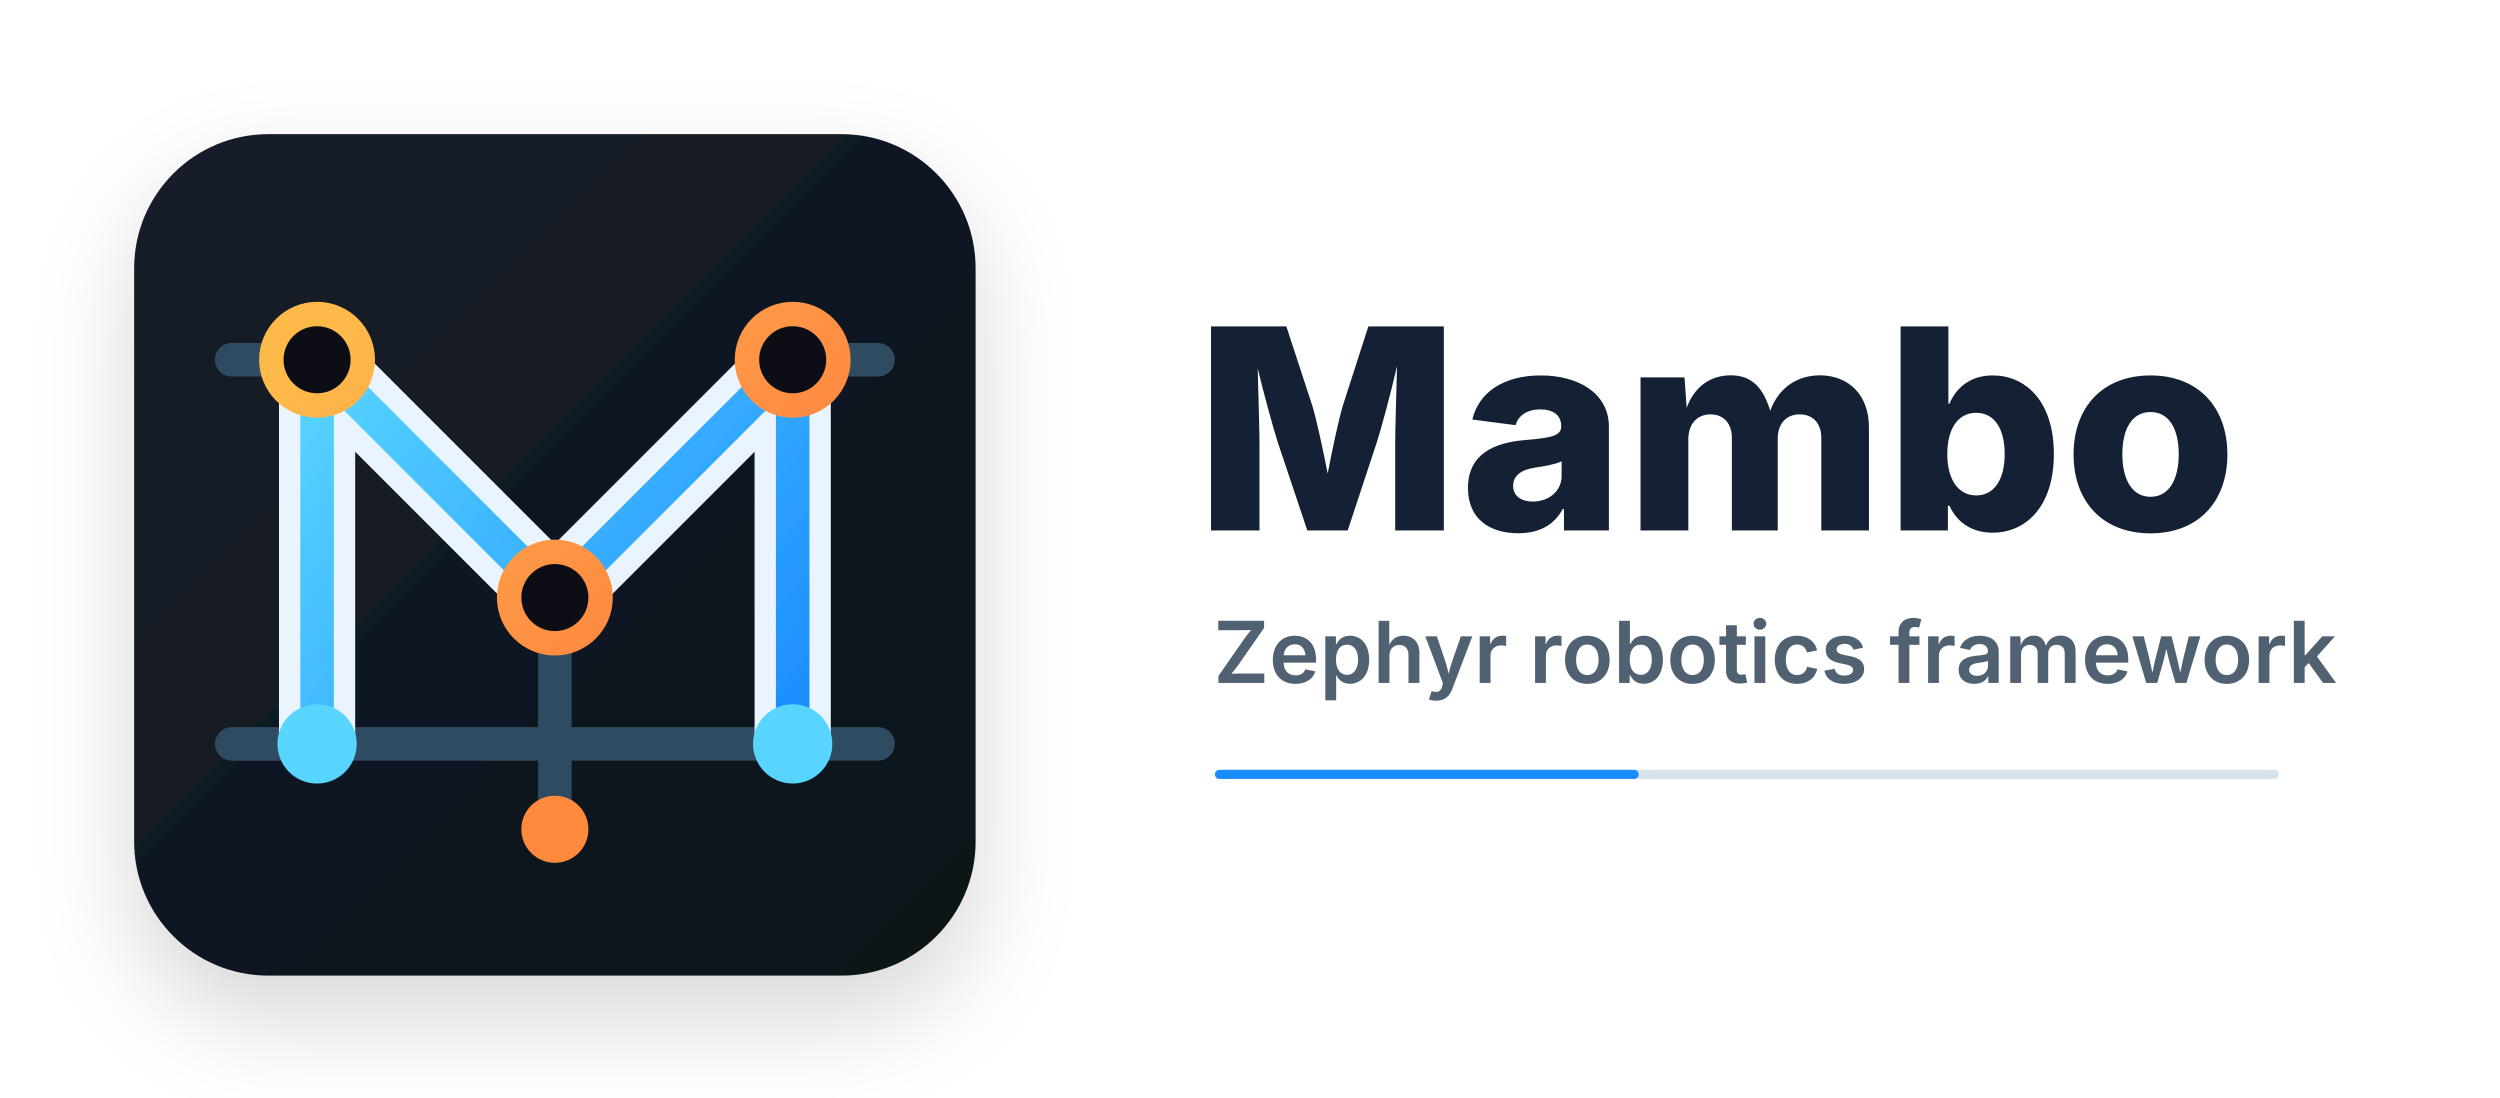
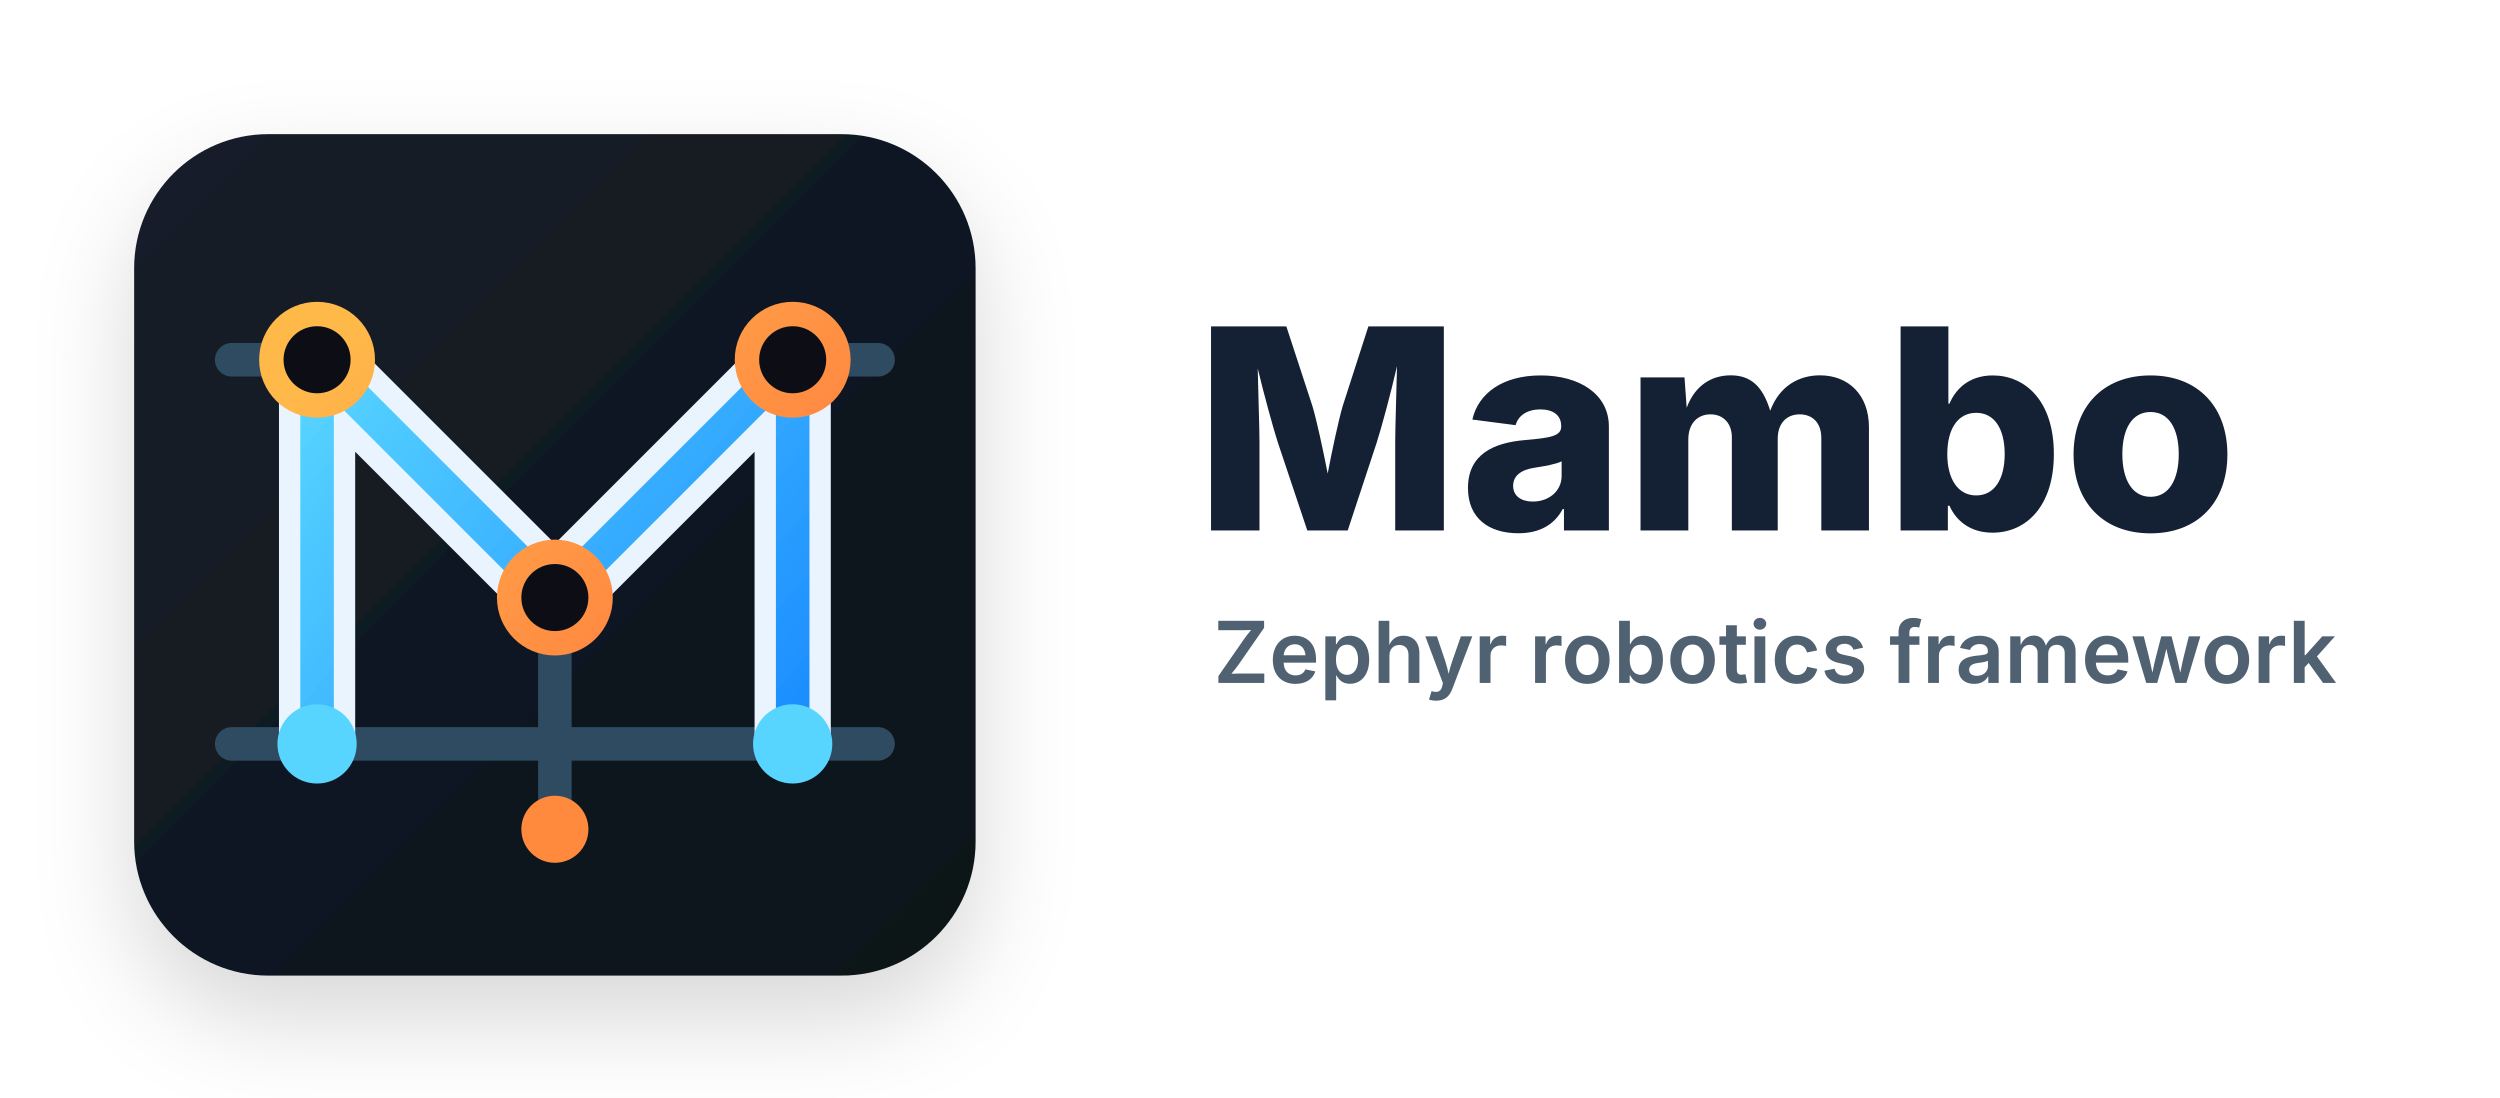
<svg xmlns="http://www.w3.org/2000/svg" viewBox="0 0 820 360" role="img" aria-labelledby="title desc">
  <defs>
    <linearGradient id="icon-bg" x1="44" y1="44" x2="320" y2="320" gradientUnits="userSpaceOnUse">
      <stop offset="0" stop-color="#17202A" />
      <stop offset="1" stop-color="#0A1118" />
    </linearGradient>
    <linearGradient id="trace" x1="104" y1="118" x2="260" y2="244" gradientUnits="userSpaceOnUse">
      <stop offset="0" stop-color="#58D5FF" />
      <stop offset="1" stop-color="#1B8CFF" />
    </linearGradient>
    <linearGradient id="accent" x1="104" y1="118" x2="260" y2="272" gradientUnits="userSpaceOnUse">
      <stop offset="0" stop-color="#FFB94A" />
      <stop offset="1" stop-color="#FF6B3D" />
    </linearGradient>
    <filter id="soft-shadow" x="-20%" y="-20%" width="140%" height="140%" color-interpolation-filters="sRGB">
      <feDropShadow dx="0" dy="14" stdDeviation="16" flood-color="#0A1118" flood-opacity="0.16" />
    </filter>
  </defs>
  <style>
    .wordmark { fill: #142033; }
    .tagline { fill: #506172; }
-     .rule { stroke: #D8E2EA; }
- 
    @media (prefers-color-scheme: dark) {
      .wordmark { fill: #F4F8FC; }
      .tagline { fill: #C7D3DE; }
-       .rule { stroke: #6F8191; }
    }
  </style>
  <g filter="url(#soft-shadow)">
    <rect x="44" y="44" width="276" height="276" rx="44" fill="url(#icon-bg)" />
    <path d="M76 118H104M260 118H288M76 244H288" fill="none" stroke="#2E4B62" stroke-width="11" stroke-linecap="round" />
    <path d="M104 244V118L182 196L260 118V244" fill="none" stroke="#EAF4FF" stroke-width="25" stroke-linecap="round" stroke-linejoin="round" />
    <path d="M104 244V118L182 196L260 118V244" fill="none" stroke="url(#trace)" stroke-width="11" stroke-linecap="round" stroke-linejoin="round" />
    <path d="M182 196V272" fill="none" stroke="#2E4B62" stroke-width="11" stroke-linecap="round" />
    <circle cx="104" cy="118" r="15" fill="#0A1118" stroke="url(#accent)" stroke-width="8" />
    <circle cx="182" cy="196" r="15" fill="#0A1118" stroke="url(#accent)" stroke-width="8" />
    <circle cx="260" cy="118" r="15" fill="#0A1118" stroke="url(#accent)" stroke-width="8" />
    <circle cx="104" cy="244" r="13" fill="#58D5FF" />
    <circle cx="260" cy="244" r="13" fill="#58D5FF" />
    <circle cx="182" cy="272" r="11" fill="#FF8A3D" />
  </g>
  <g>
    <text x="392" y="174" class="wordmark" font-family="Inter, Segoe UI, Arial, sans-serif" font-size="92" font-weight="800" letter-spacing="0">Mambo</text>
    <text x="398" y="224" class="tagline" font-family="Inter, Segoe UI, Arial, sans-serif" font-size="28" font-weight="600" letter-spacing="0">Zephyr robotics framework</text>
-     <path d="M400 254H746" class="rule" fill="none" stroke-width="3" stroke-linecap="round" />
-     <path d="M400 254H536" fill="none" stroke="url(#trace)" stroke-width="3" stroke-linecap="round" />
  </g>
</svg>
